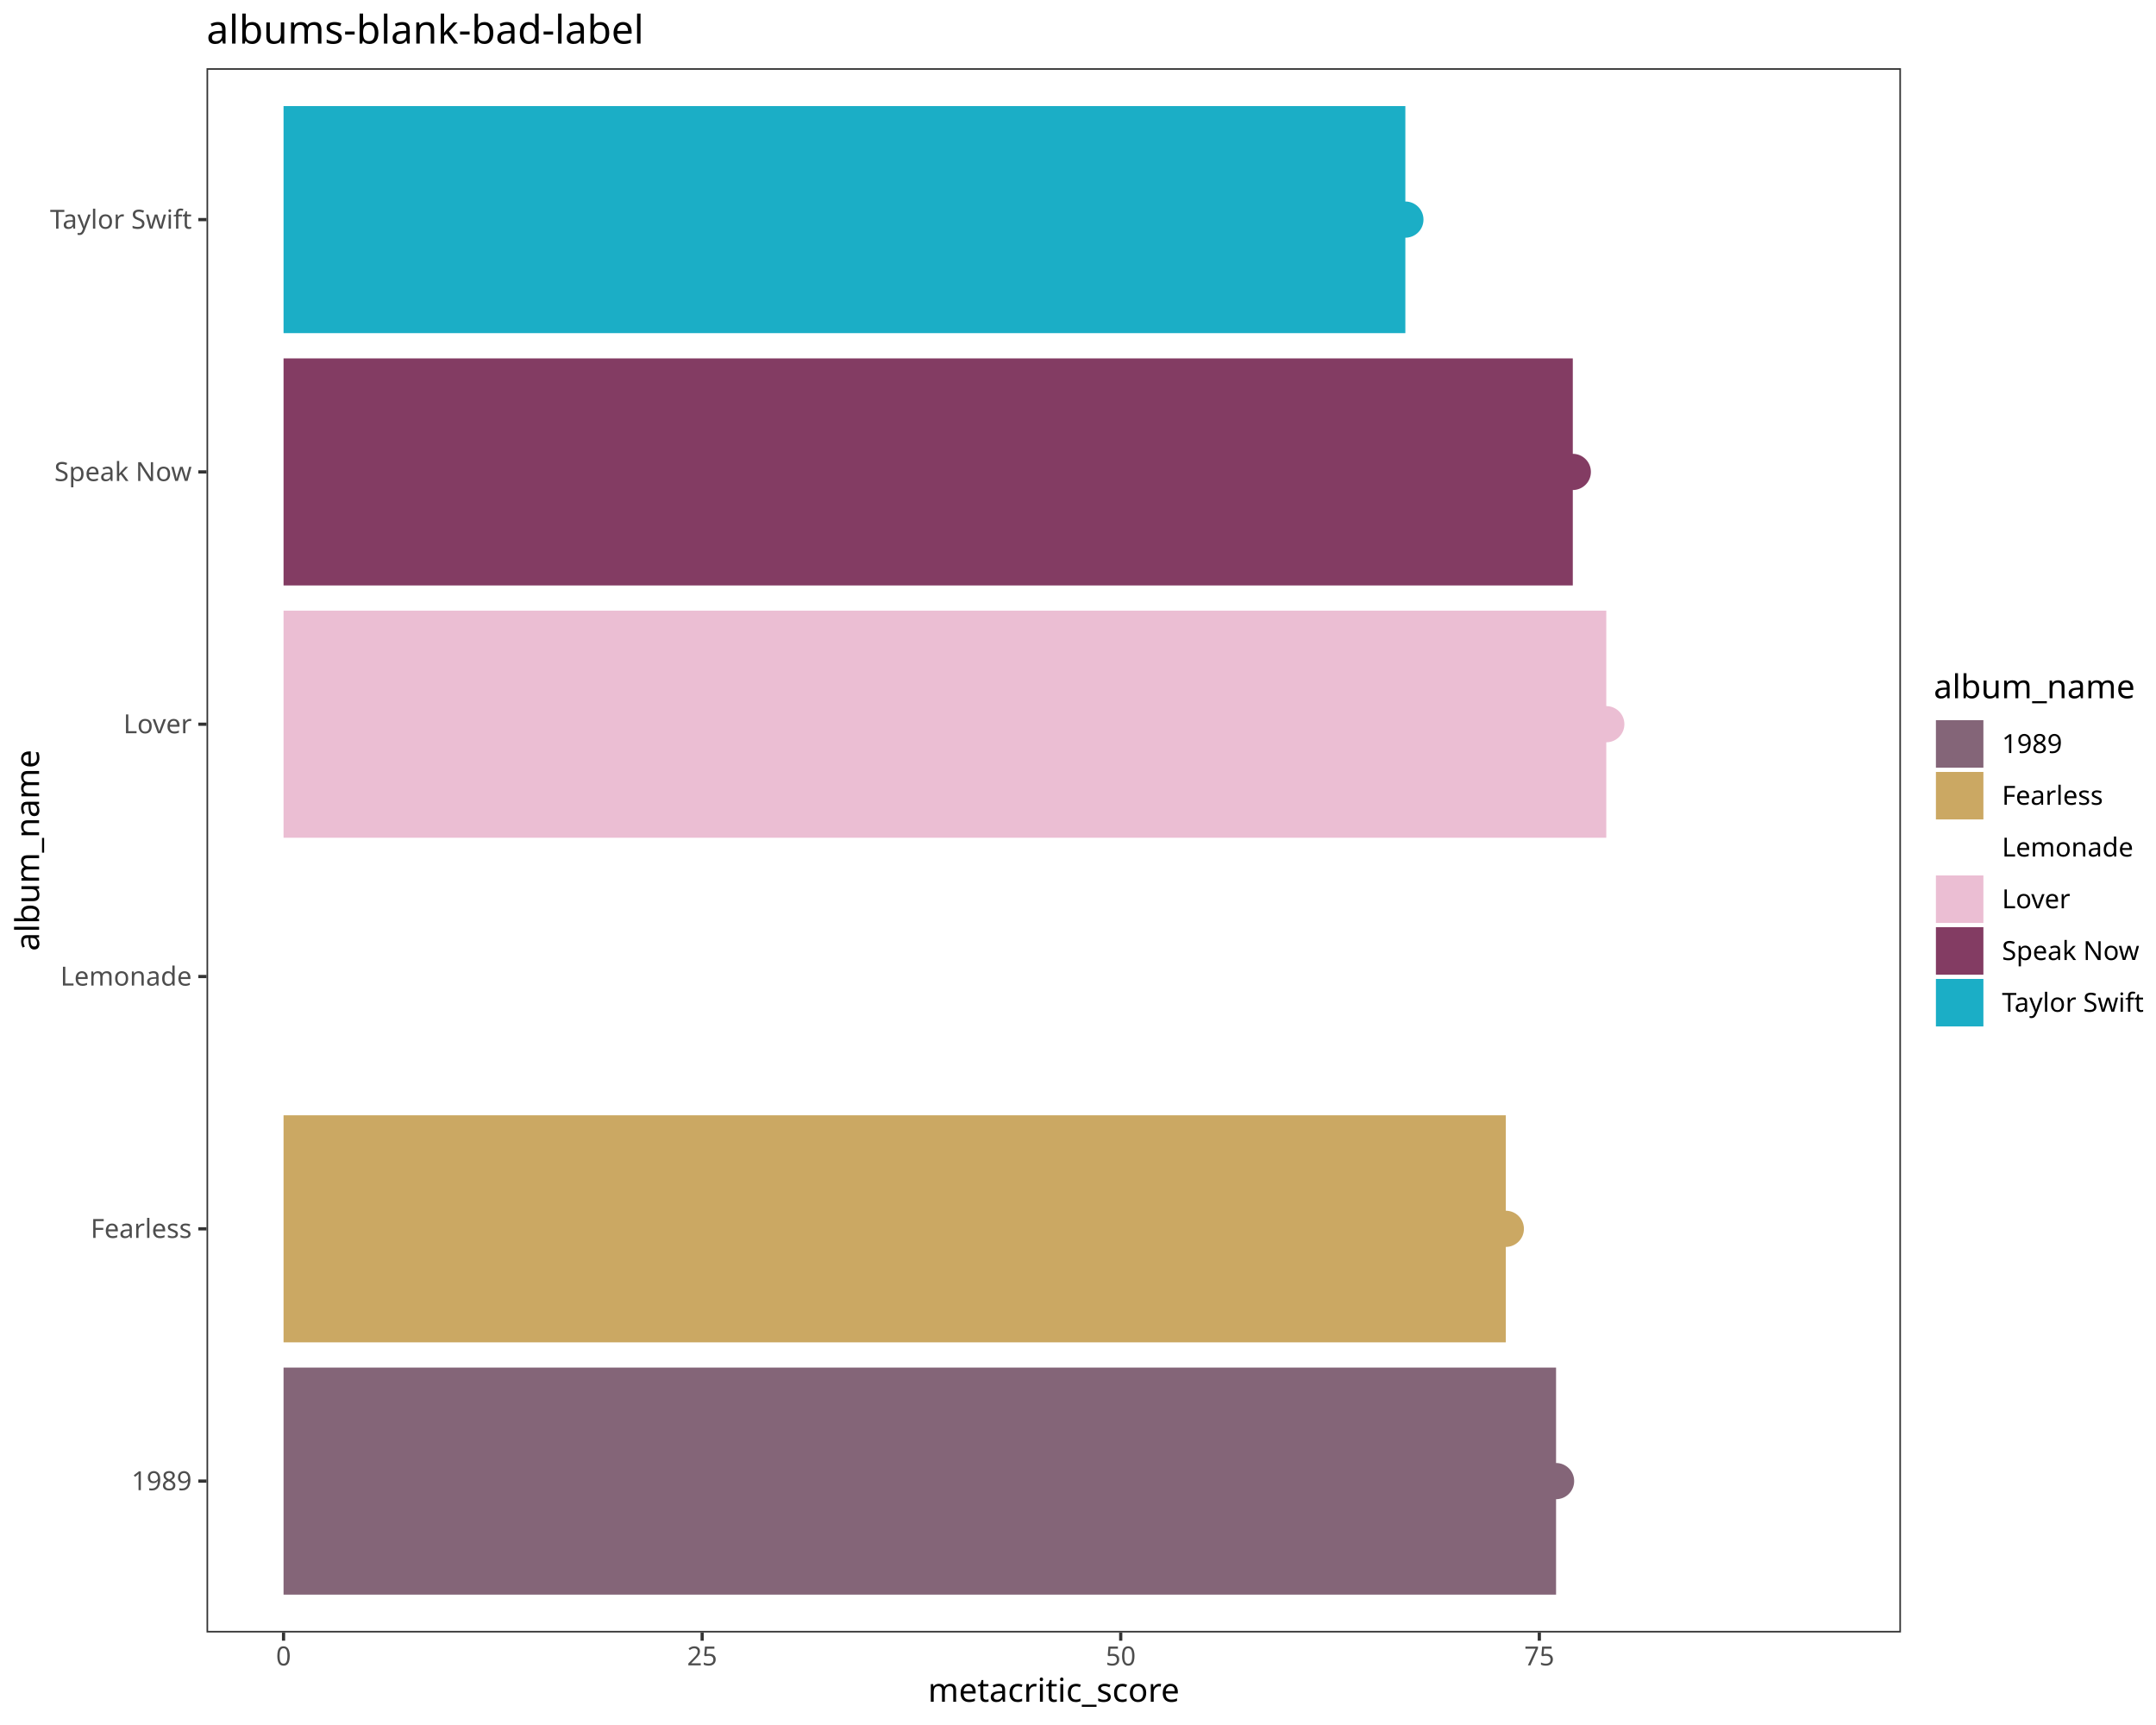
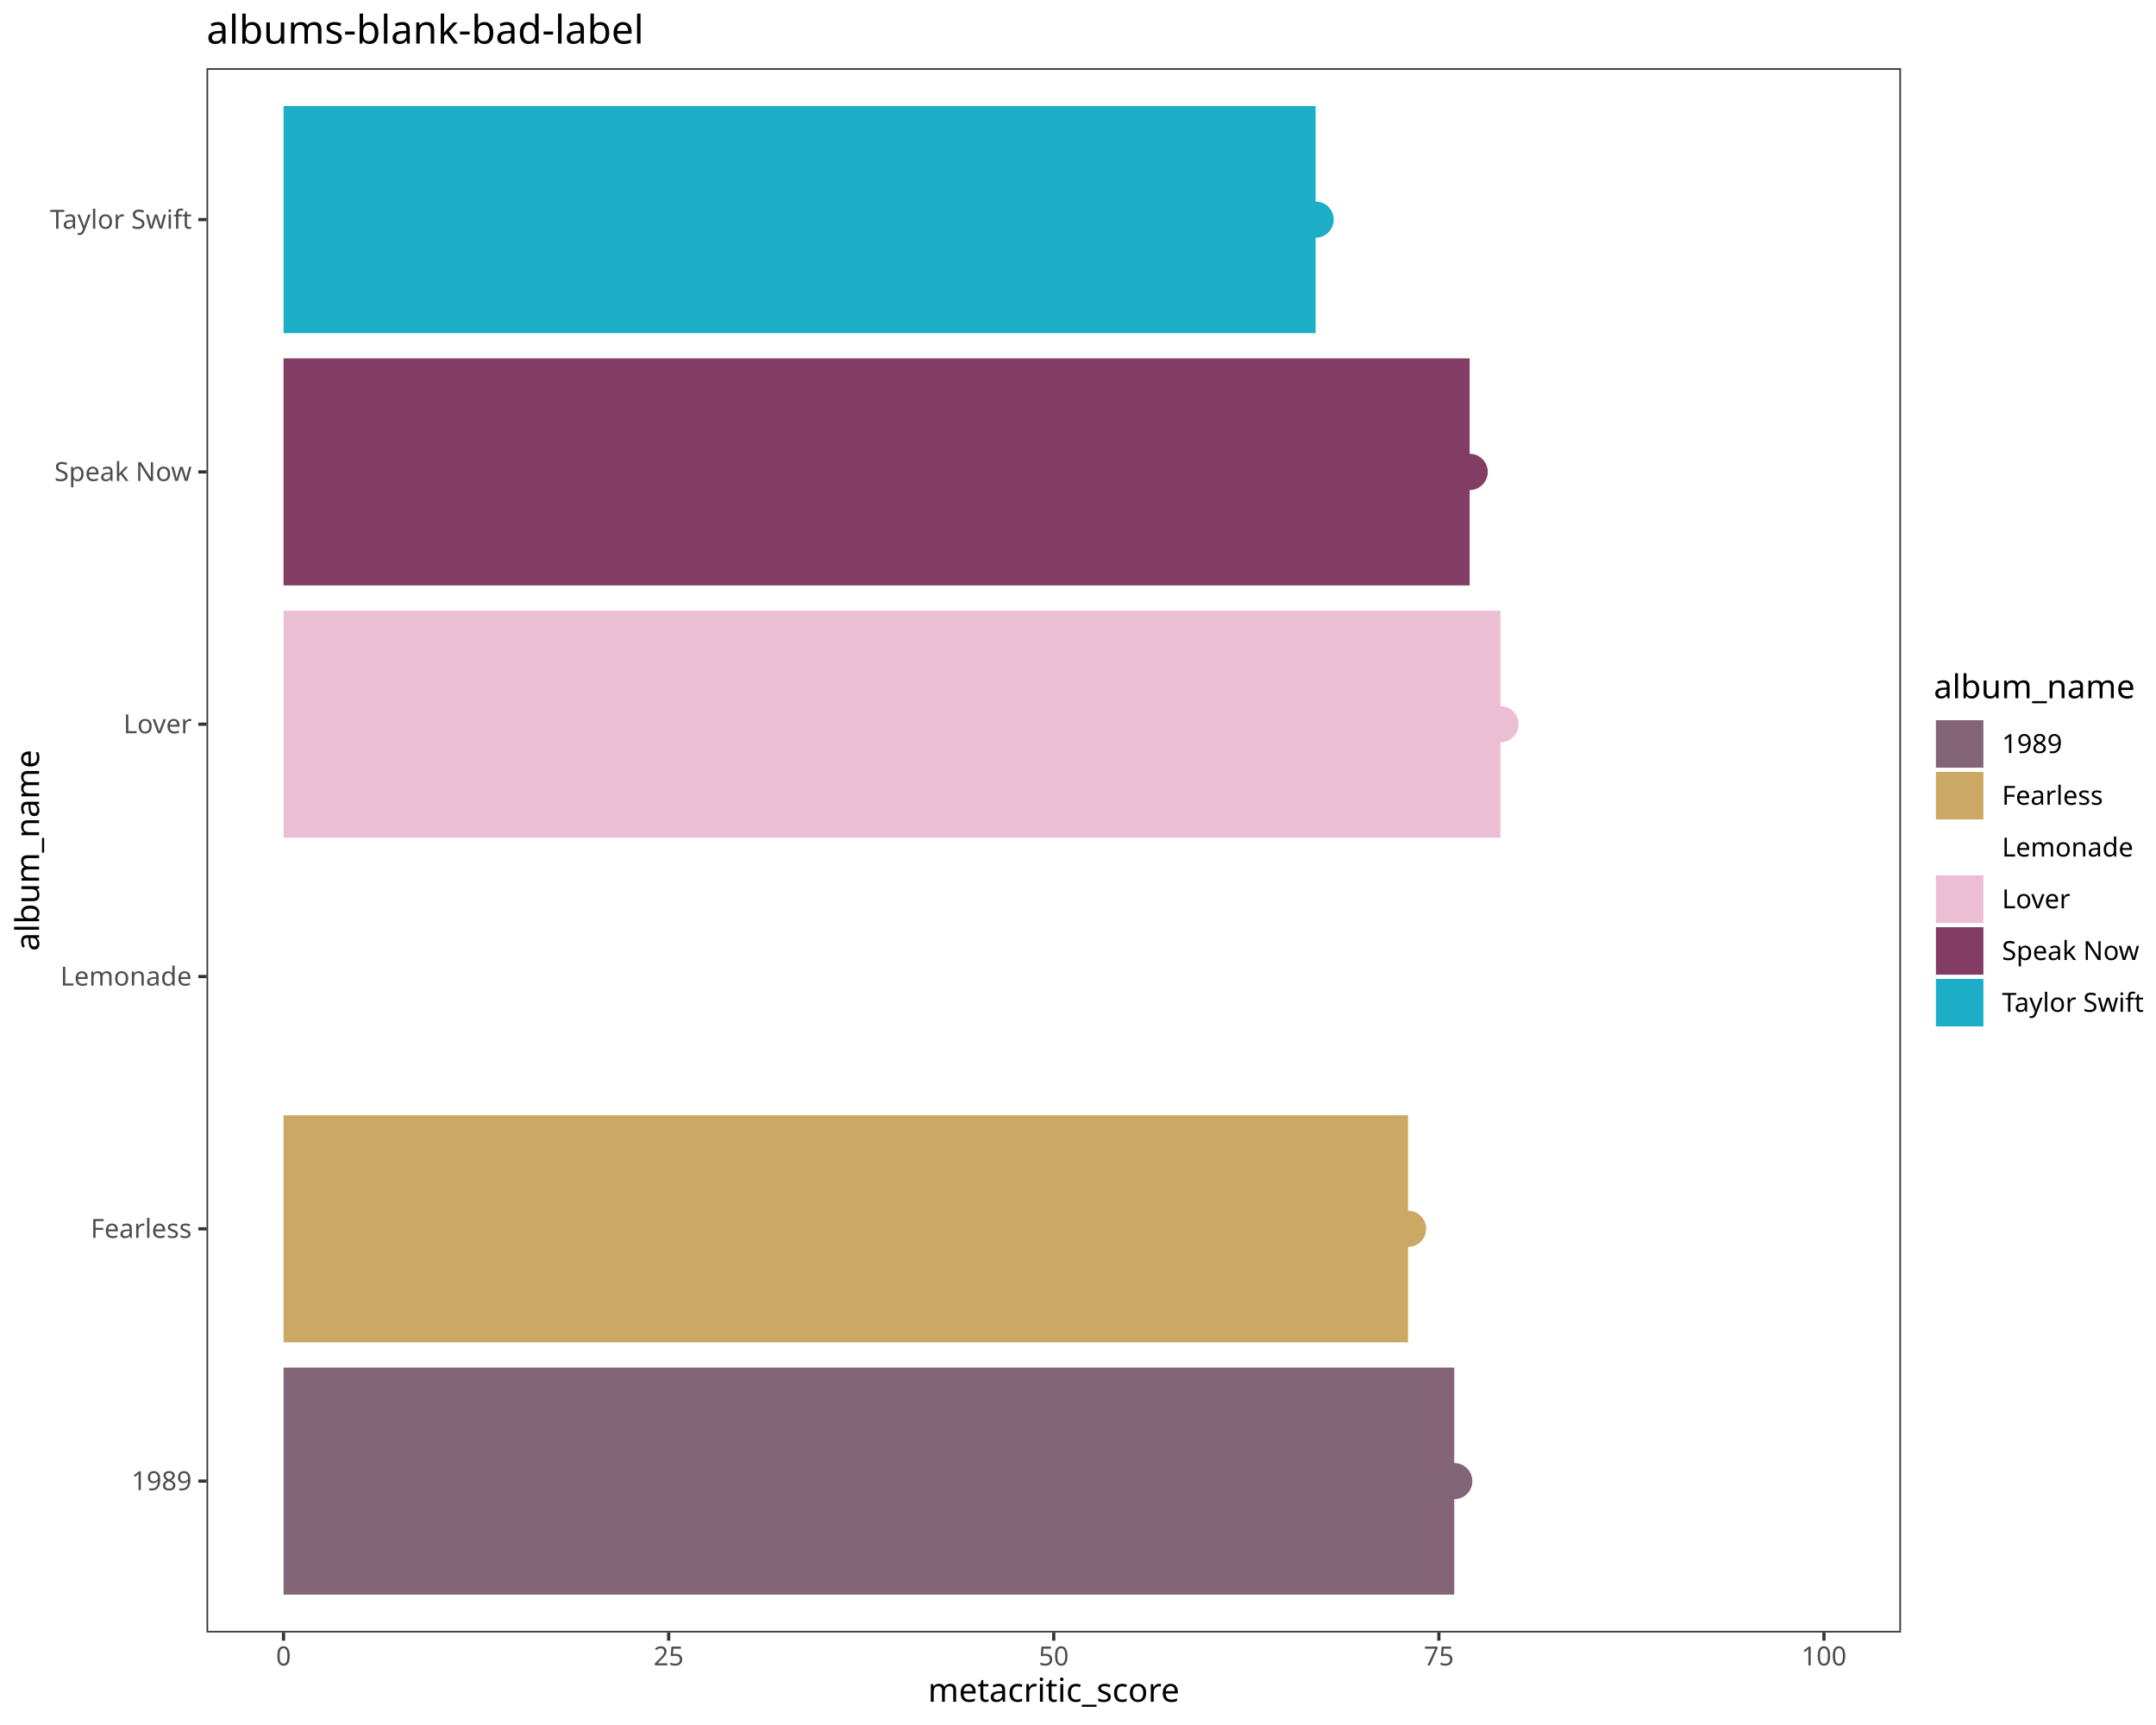
<svg xmlns="http://www.w3.org/2000/svg" class="svglite" data-engine-version="2.0" width="720.00pt" height="576.00pt" viewBox="0 0 720.00 576.00">
  <defs>
    <style type="text/css">
    .svglite line, .svglite polyline, .svglite polygon, .svglite path, .svglite rect, .svglite circle {
      fill: none;
      stroke: #000000;
      stroke-linecap: round;
      stroke-linejoin: round;
      stroke-miterlimit: 10.00;
    }
  </style>
  </defs>
  <rect width="100%" height="100%" style="stroke: none; fill: #FFFFFF;" />
  <defs>
    <clipPath id="cpMC4wMHw3MjAuMDB8MC4wMHw1NzYuMDA=">
      <rect x="0.00" y="0.00" width="720.00" height="576.00" />
    </clipPath>
  </defs>
  <g clip-path="url(#cpMC4wMHw3MjAuMDB8MC4wMHw1NzYuMDA=)">
    <rect x="0.00" y="0.00" width="720.00" height="576.00" style="stroke-width: 1.07; stroke: #FFFFFF; fill: #FFFFFF;" />
  </g>
  <defs>
    <clipPath id="cpNjguOTd8NjM0LjgzfDIyLjc4fDU0NS4xMQ==">
      <rect x="68.97" y="22.78" width="565.86" height="522.33" />
    </clipPath>
  </defs>
  <g clip-path="url(#cpNjguOTd8NjM0LjgzfDIyLjc4fDU0NS4xMQ==)">
    <rect x="68.97" y="22.78" width="565.86" height="522.33" style="stroke-width: 1.07; stroke: none; fill: #FFFFFF;" />
-     <rect x="94.69" y="35.42" width="374.63" height="75.82" style="stroke-width: 1.07; stroke: none; stroke-linecap: square; stroke-linejoin: miter; fill: #1BAEC6;" />
-     <rect x="94.69" y="203.91" width="441.73" height="75.82" style="stroke-width: 1.07; stroke: none; stroke-linecap: square; stroke-linejoin: miter; fill: #EBBED3;" />
-     <rect x="94.69" y="372.41" width="408.18" height="75.82" style="stroke-width: 1.07; stroke: none; stroke-linecap: square; stroke-linejoin: miter; fill: #CBA863;" />
-     <rect x="94.69" y="119.67" width="430.55" height="75.82" style="stroke-width: 1.07; stroke: none; stroke-linecap: square; stroke-linejoin: miter; fill: #833C63;" />
-     <rect x="94.69" y="456.65" width="424.96" height="75.82" style="stroke-width: 1.07; stroke: none; stroke-linecap: square; stroke-linejoin: miter; fill: #846578;" />
-     <rect x="94.69" y="288.16" width="514.42" height="75.82" style="stroke-width: 1.07; stroke: none; stroke-linecap: square; stroke-linejoin: miter;" />
-     <circle cx="469.33" cy="73.33" r="5.69" style="stroke-width: 0.71; stroke: #1BAEC6; fill: #1BAEC6;" />
-     <circle cx="536.42" cy="241.82" r="5.69" style="stroke-width: 0.71; stroke: #EBBED3; fill: #EBBED3;" />
-     <circle cx="502.87" cy="410.32" r="5.69" style="stroke-width: 0.71; stroke: #CBA863; fill: #CBA863;" />
-     <circle cx="525.24" cy="157.58" r="5.69" style="stroke-width: 0.71; stroke: #833C63; fill: #833C63;" />
-     <circle cx="519.65" cy="494.56" r="5.69" style="stroke-width: 0.71; stroke: #846578; fill: #846578;" />
+     <rect x="94.69" y="35.42" width="344.66" height="75.82" style="stroke-width: 1.07; stroke: none; stroke-linecap: square; stroke-linejoin: miter; fill: #1BAEC6;" />
+     <rect x="94.69" y="203.91" width="406.39" height="75.82" style="stroke-width: 1.07; stroke: none; stroke-linecap: square; stroke-linejoin: miter; fill: #EBBED3;" />
+     <rect x="94.69" y="372.41" width="375.53" height="75.82" style="stroke-width: 1.07; stroke: none; stroke-linecap: square; stroke-linejoin: miter; fill: #CBA863;" />
+     <rect x="94.69" y="119.67" width="396.10" height="75.82" style="stroke-width: 1.07; stroke: none; stroke-linecap: square; stroke-linejoin: miter; fill: #833C63;" />
+     <rect x="94.69" y="456.65" width="390.96" height="75.82" style="stroke-width: 1.07; stroke: none; stroke-linecap: square; stroke-linejoin: miter; fill: #846578;" />
+     <rect x="94.69" y="288.16" width="473.27" height="75.82" style="stroke-width: 1.07; stroke: none; stroke-linecap: square; stroke-linejoin: miter;" />
+     <circle cx="439.35" cy="73.33" r="5.69" style="stroke-width: 0.71; stroke: #1BAEC6; fill: #1BAEC6;" />
+     <circle cx="501.09" cy="241.82" r="5.69" style="stroke-width: 0.71; stroke: #EBBED3; fill: #EBBED3;" />
+     <circle cx="470.22" cy="410.32" r="5.69" style="stroke-width: 0.71; stroke: #CBA863; fill: #CBA863;" />
+     <circle cx="490.80" cy="157.58" r="5.69" style="stroke-width: 0.71; stroke: #833C63; fill: #833C63;" />
+     <circle cx="485.65" cy="494.56" r="5.69" style="stroke-width: 0.71; stroke: #846578; fill: #846578;" />
    <rect x="68.97" y="22.78" width="565.86" height="522.33" style="stroke-width: 1.07; stroke: #333333;" />
  </g>
  <g clip-path="url(#cpMC4wMHw3MjAuMDB8MC4wMHw1NzYuMDA=)">
    <text x="64.04" y="497.59" text-anchor="end" style="font-size: 8.80px; fill: #4D4D4D; font-family: sans;" textLength="19.58px" lengthAdjust="spacingAndGlyphs">1989</text>
    <text x="64.04" y="413.35" text-anchor="end" style="font-size: 8.80px; fill: #4D4D4D; font-family: sans;" textLength="33.75px" lengthAdjust="spacingAndGlyphs">Fearless</text>
    <text x="64.04" y="329.10" text-anchor="end" style="font-size: 8.80px; fill: #4D4D4D; font-family: sans;" textLength="41.60px" lengthAdjust="spacingAndGlyphs">Lemonade</text>
    <text x="64.04" y="244.85" text-anchor="end" style="font-size: 8.80px; fill: #4D4D4D; font-family: sans;" textLength="22.02px" lengthAdjust="spacingAndGlyphs">Lover</text>
    <text x="64.04" y="160.61" text-anchor="end" style="font-size: 8.80px; fill: #4D4D4D; font-family: sans;" textLength="45.01px" lengthAdjust="spacingAndGlyphs">Speak Now</text>
    <text x="64.04" y="76.36" text-anchor="end" style="font-size: 8.80px; fill: #4D4D4D; font-family: sans;" textLength="45.97px" lengthAdjust="spacingAndGlyphs">Taylor Swift</text>
    <polyline points="66.23,494.56 68.97,494.56 " style="stroke-width: 1.07; stroke: #333333; stroke-linecap: butt;" />
    <polyline points="66.23,410.32 68.97,410.32 " style="stroke-width: 1.07; stroke: #333333; stroke-linecap: butt;" />
    <polyline points="66.23,326.07 68.97,326.07 " style="stroke-width: 1.07; stroke: #333333; stroke-linecap: butt;" />
    <polyline points="66.23,241.82 68.97,241.82 " style="stroke-width: 1.07; stroke: #333333; stroke-linecap: butt;" />
    <polyline points="66.23,157.58 68.97,157.58 " style="stroke-width: 1.07; stroke: #333333; stroke-linecap: butt;" />
    <polyline points="66.23,73.33 68.97,73.33 " style="stroke-width: 1.07; stroke: #333333; stroke-linecap: butt;" />
    <polyline points="94.69,547.85 94.69,545.11 " style="stroke-width: 1.07; stroke: #333333; stroke-linecap: butt;" />
-     <polyline points="234.48,547.85 234.48,545.11 " style="stroke-width: 1.07; stroke: #333333; stroke-linecap: butt;" />
-     <polyline points="374.27,547.85 374.27,545.11 " style="stroke-width: 1.07; stroke: #333333; stroke-linecap: butt;" />
-     <polyline points="514.06,547.85 514.06,545.11 " style="stroke-width: 1.07; stroke: #333333; stroke-linecap: butt;" />
+     <polyline points="223.30,547.85 223.30,545.11 " style="stroke-width: 1.07; stroke: #333333; stroke-linecap: butt;" />
+     <polyline points="351.90,547.85 351.90,545.11 " style="stroke-width: 1.07; stroke: #333333; stroke-linecap: butt;" />
+     <polyline points="480.51,547.85 480.51,545.11 " style="stroke-width: 1.07; stroke: #333333; stroke-linecap: butt;" />
+     <polyline points="609.11,547.85 609.11,545.11 " style="stroke-width: 1.07; stroke: #333333; stroke-linecap: butt;" />
    <text x="94.69" y="556.10" text-anchor="middle" style="font-size: 8.80px; fill: #4D4D4D; font-family: sans;" textLength="4.89px" lengthAdjust="spacingAndGlyphs">0</text>
-     <text x="234.48" y="556.10" text-anchor="middle" style="font-size: 8.80px; fill: #4D4D4D; font-family: sans;" textLength="9.79px" lengthAdjust="spacingAndGlyphs">25</text>
-     <text x="374.27" y="556.10" text-anchor="middle" style="font-size: 8.80px; fill: #4D4D4D; font-family: sans;" textLength="9.79px" lengthAdjust="spacingAndGlyphs">50</text>
-     <text x="514.06" y="556.10" text-anchor="middle" style="font-size: 8.80px; fill: #4D4D4D; font-family: sans;" textLength="9.79px" lengthAdjust="spacingAndGlyphs">75</text>
+     <text x="223.30" y="556.10" text-anchor="middle" style="font-size: 8.80px; fill: #4D4D4D; font-family: sans;" textLength="9.79px" lengthAdjust="spacingAndGlyphs">25</text>
+     <text x="351.90" y="556.10" text-anchor="middle" style="font-size: 8.80px; fill: #4D4D4D; font-family: sans;" textLength="9.79px" lengthAdjust="spacingAndGlyphs">50</text>
+     <text x="480.51" y="556.10" text-anchor="middle" style="font-size: 8.80px; fill: #4D4D4D; font-family: sans;" textLength="9.79px" lengthAdjust="spacingAndGlyphs">75</text>
+     <text x="609.11" y="556.10" text-anchor="middle" style="font-size: 8.80px; fill: #4D4D4D; font-family: sans;" textLength="14.68px" lengthAdjust="spacingAndGlyphs">100</text>
    <text x="351.90" y="568.24" text-anchor="middle" style="font-size: 11.00px; font-family: sans;" textLength="80.10px" lengthAdjust="spacingAndGlyphs">metacritic_score</text>
    <text transform="translate(13.05,283.95) rotate(-90)" text-anchor="middle" style="font-size: 11.00px; font-family: sans;" textLength="63.60px" lengthAdjust="spacingAndGlyphs">album_name</text>
    <rect x="645.79" y="224.44" width="68.73" height="119.01" style="stroke-width: 1.07; stroke: none; fill: #FFFFFF;" />
    <text x="645.79" y="233.15" style="font-size: 11.00px; font-family: sans;" textLength="63.60px" lengthAdjust="spacingAndGlyphs">album_name</text>
    <rect x="645.79" y="239.77" width="17.28" height="17.28" style="stroke-width: 1.07; stroke: none; fill: #FFFFFF;" />
    <rect x="646.50" y="240.48" width="15.86" height="15.86" style="stroke-width: 1.07; stroke: none; stroke-linecap: square; stroke-linejoin: miter; fill: #846578;" />
    <circle cx="654.43" cy="248.41" r="5.69" style="stroke-width: 0.71; stroke: #846578; fill: #846578;" />
    <rect x="645.79" y="257.05" width="17.28" height="17.28" style="stroke-width: 1.07; stroke: none; fill: #FFFFFF;" />
    <rect x="646.50" y="257.76" width="15.86" height="15.86" style="stroke-width: 1.07; stroke: none; stroke-linecap: square; stroke-linejoin: miter; fill: #CBA863;" />
    <circle cx="654.43" cy="265.69" r="5.69" style="stroke-width: 0.71; stroke: #CBA863; fill: #CBA863;" />
    <rect x="645.79" y="274.33" width="17.28" height="17.28" style="stroke-width: 1.07; stroke: none; fill: #FFFFFF;" />
    <rect x="646.50" y="275.04" width="15.86" height="15.86" style="stroke-width: 1.07; stroke: none; stroke-linecap: square; stroke-linejoin: miter;" />
    <circle cx="654.43" cy="282.97" r="5.69" style="stroke-width: 0.71; stroke: none;" />
    <rect x="645.79" y="291.61" width="17.28" height="17.28" style="stroke-width: 1.07; stroke: none; fill: #FFFFFF;" />
    <rect x="646.50" y="292.32" width="15.86" height="15.86" style="stroke-width: 1.07; stroke: none; stroke-linecap: square; stroke-linejoin: miter; fill: #EBBED3;" />
    <circle cx="654.43" cy="300.25" r="5.69" style="stroke-width: 0.71; stroke: #EBBED3; fill: #EBBED3;" />
    <rect x="645.79" y="308.89" width="17.28" height="17.28" style="stroke-width: 1.07; stroke: none; fill: #FFFFFF;" />
    <rect x="646.50" y="309.60" width="15.86" height="15.86" style="stroke-width: 1.07; stroke: none; stroke-linecap: square; stroke-linejoin: miter; fill: #833C63;" />
    <circle cx="654.43" cy="317.53" r="5.69" style="stroke-width: 0.71; stroke: #833C63; fill: #833C63;" />
    <rect x="645.79" y="326.17" width="17.28" height="17.28" style="stroke-width: 1.07; stroke: none; fill: #FFFFFF;" />
    <rect x="646.50" y="326.88" width="15.86" height="15.86" style="stroke-width: 1.07; stroke: none; stroke-linecap: square; stroke-linejoin: miter; fill: #1BAEC6;" />
    <circle cx="654.43" cy="334.81" r="5.69" style="stroke-width: 0.71; stroke: #1BAEC6; fill: #1BAEC6;" />
    <text x="668.55" y="251.44" style="font-size: 8.80px; font-family: sans;" textLength="19.58px" lengthAdjust="spacingAndGlyphs">1989</text>
    <text x="668.55" y="268.72" style="font-size: 8.80px; font-family: sans;" textLength="33.75px" lengthAdjust="spacingAndGlyphs">Fearless</text>
    <text x="668.55" y="286.00" style="font-size: 8.80px; font-family: sans;" textLength="41.60px" lengthAdjust="spacingAndGlyphs">Lemonade</text>
    <text x="668.55" y="303.28" style="font-size: 8.80px; font-family: sans;" textLength="22.02px" lengthAdjust="spacingAndGlyphs">Lover</text>
    <text x="668.55" y="320.56" style="font-size: 8.80px; font-family: sans;" textLength="45.01px" lengthAdjust="spacingAndGlyphs">Speak Now</text>
    <text x="668.55" y="337.84" style="font-size: 8.80px; font-family: sans;" textLength="45.97px" lengthAdjust="spacingAndGlyphs">Taylor Swift</text>
    <text x="68.97" y="14.56" style="font-size: 13.20px; font-family: sans;" textLength="137.22px" lengthAdjust="spacingAndGlyphs">albums-blank-bad-label</text>
  </g>
</svg>
